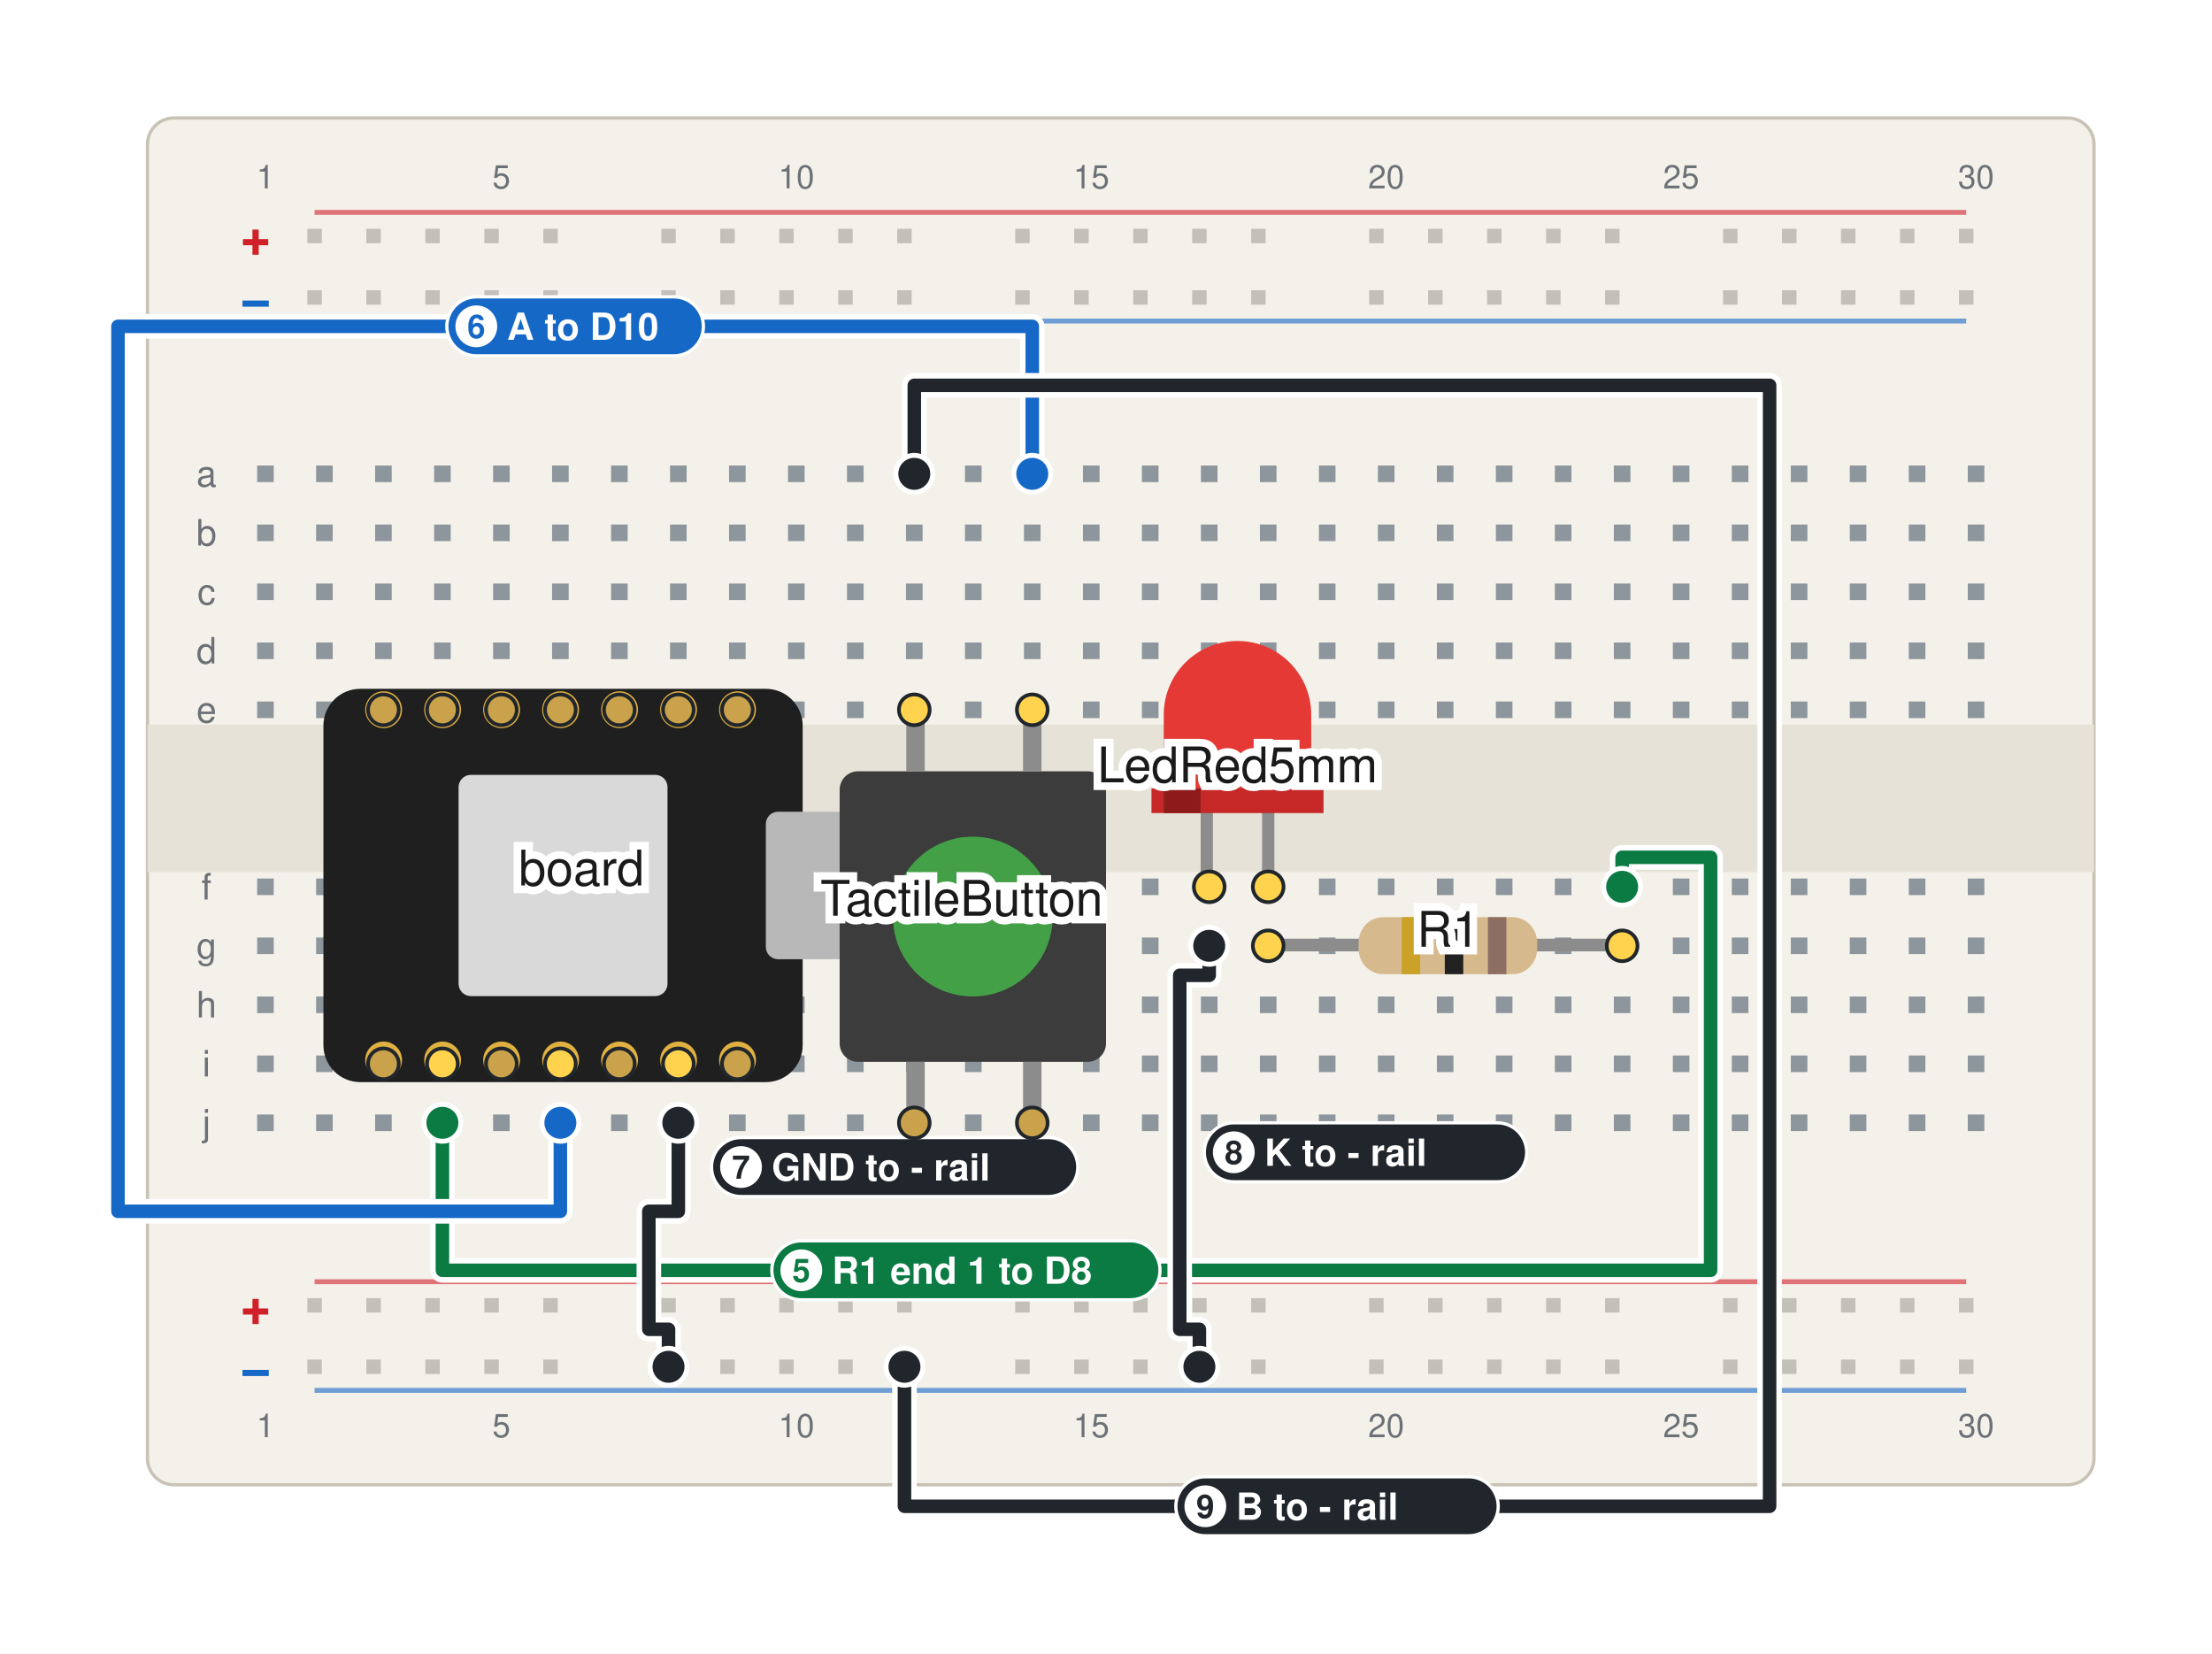
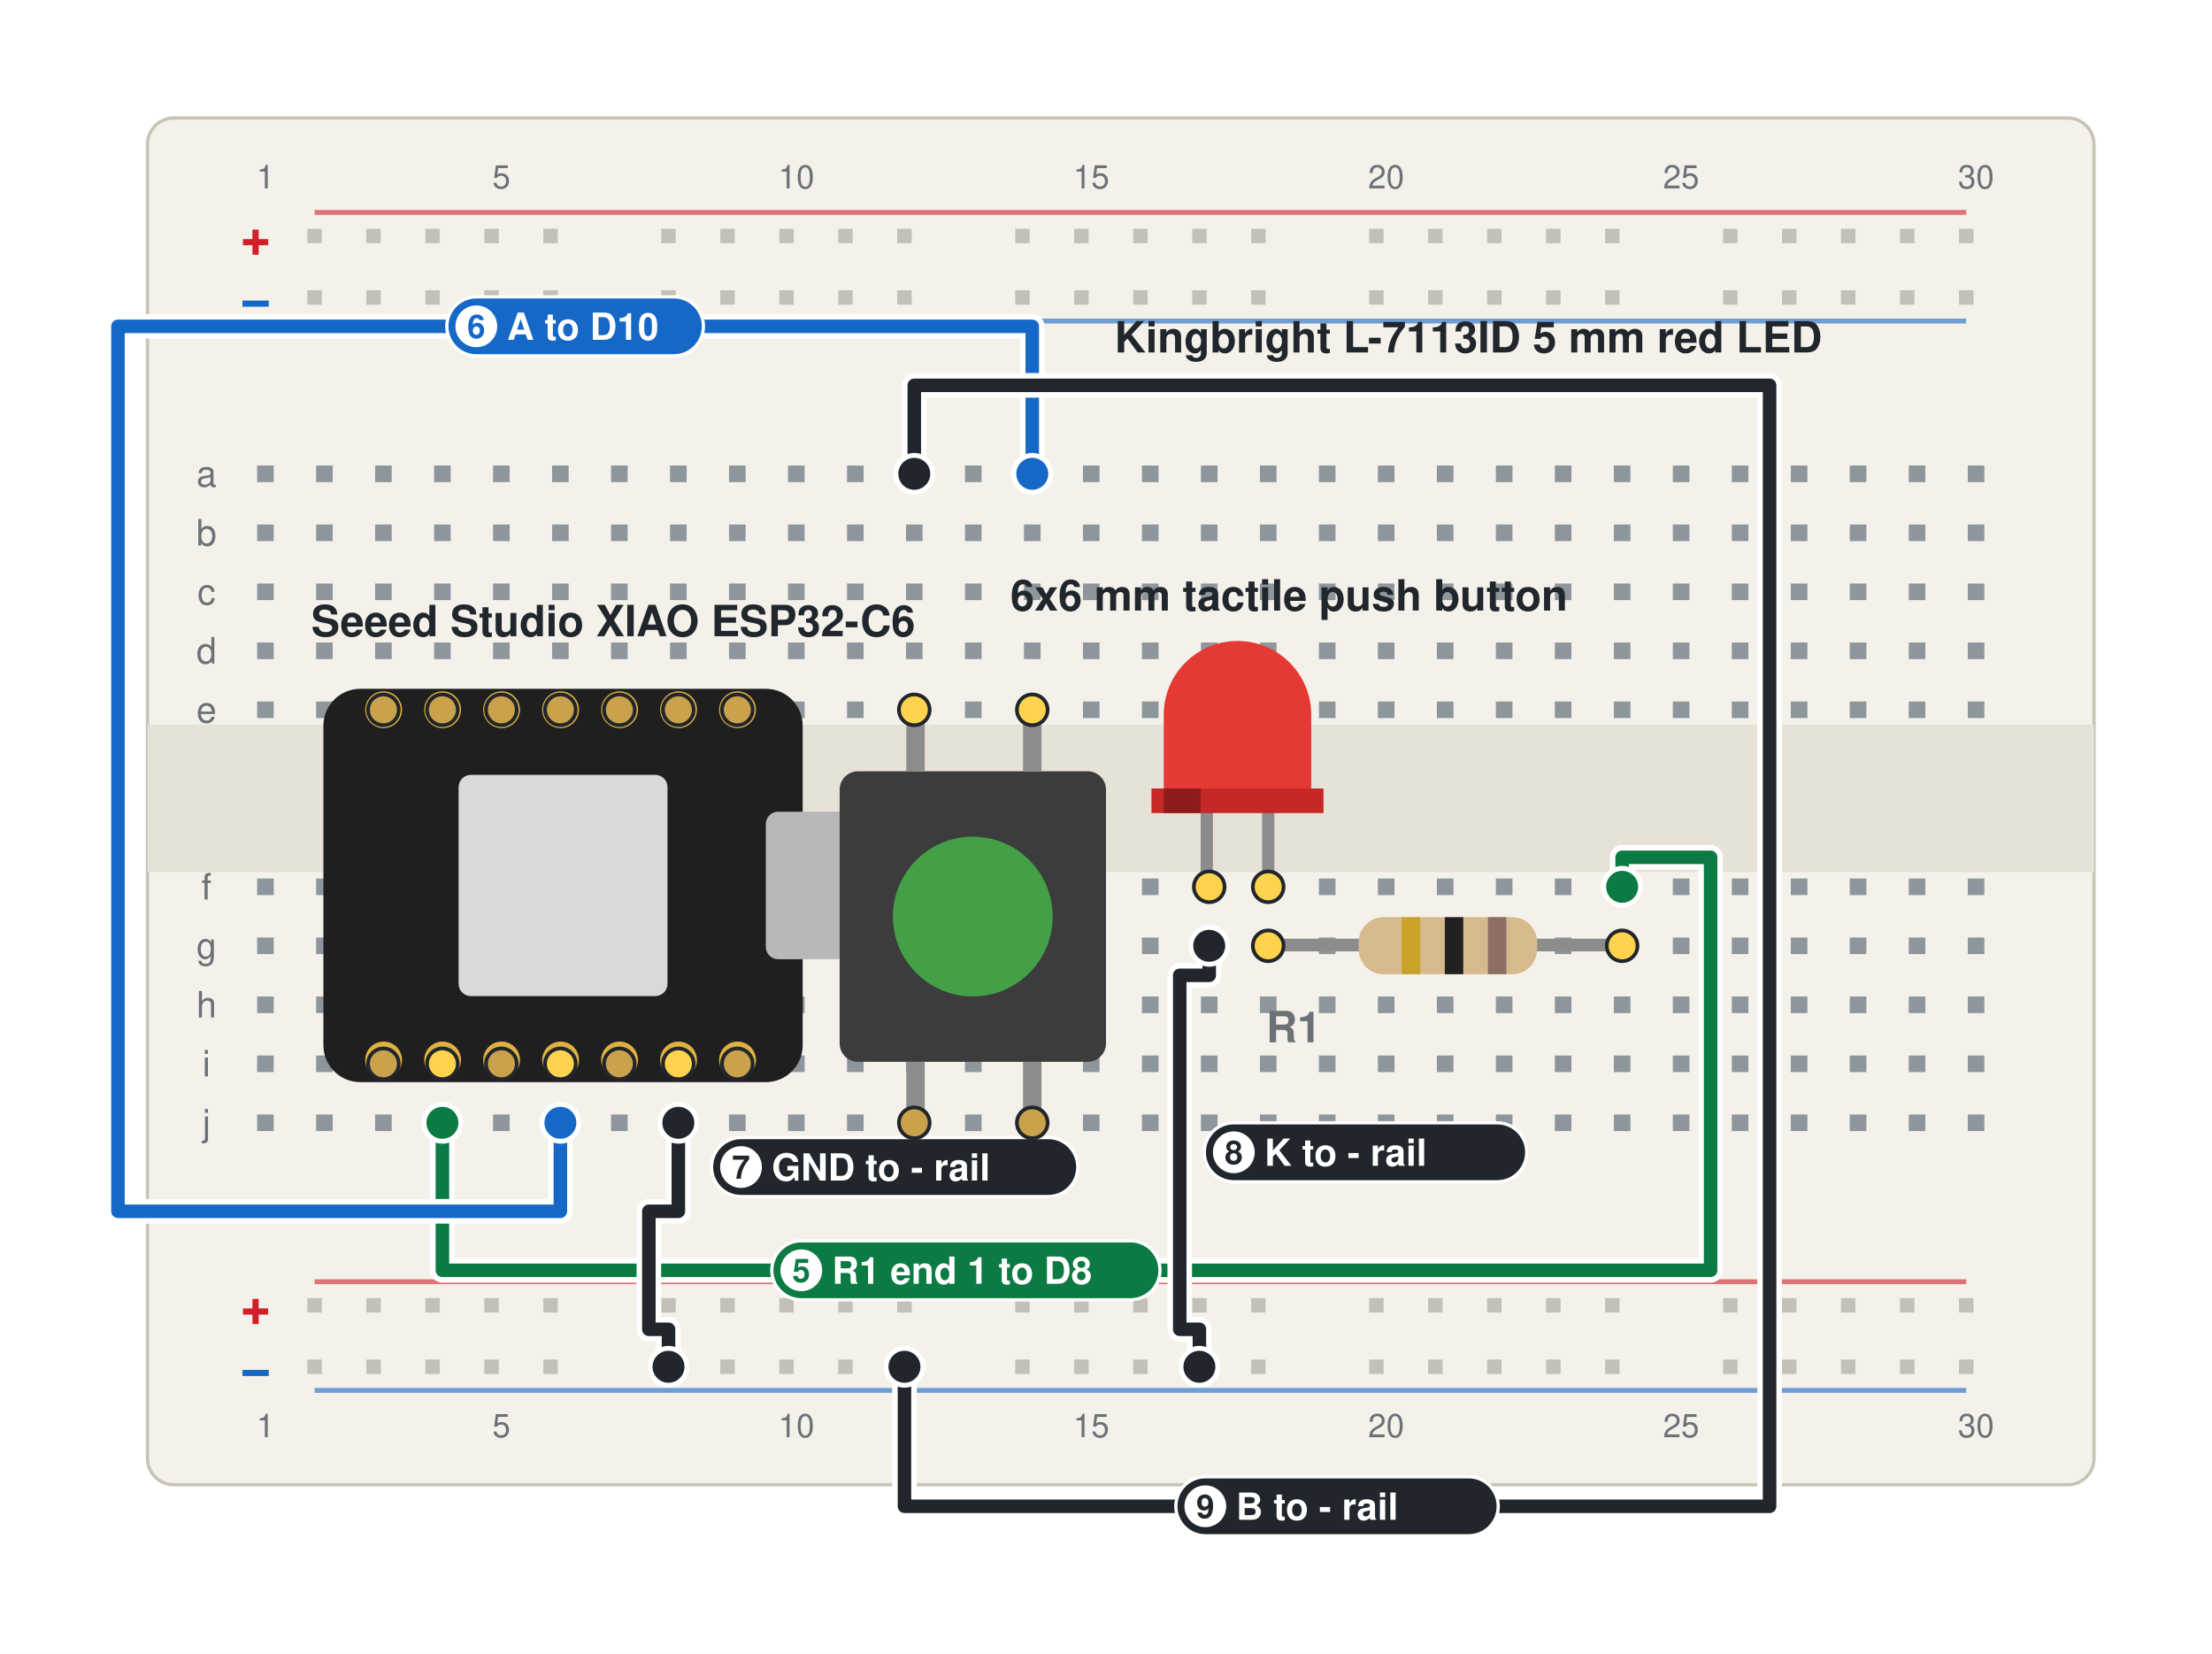
<svg xmlns="http://www.w3.org/2000/svg" width="360" height="269.1" viewBox="-17.2 -26.1 360 269.1" font-family="Helvetica,Arial,sans-serif">
  <rect x="-17.2" y="-26.1" width="360" height="269.1" fill="#ffffff" />
  <rect x="6.8" y="-6.9" width="316.8" height="222.4" rx="4.3" fill="#f4f1ea" stroke="#c9c3b6" stroke-width="0.53" />
  <rect x="6.8" y="91.8" width="316.8" height="24" fill="#e7e2d7" />
  <path d="M26 51h0M26 60.6h0M26 70.2h0M26 79.8h0M26 89.4h0M26 118.2h0M26 127.8h0M26 137.4h0M26 147h0M26 156.6h0M35.6 51h0M35.6 60.6h0M35.6 70.2h0M35.6 79.8h0M35.6 89.4h0M35.6 118.2h0M35.6 127.8h0M35.6 137.4h0M35.6 147h0M35.6 156.6h0M45.2 51h0M45.2 60.6h0M45.2 70.2h0M45.2 79.8h0M45.2 89.4h0M45.2 118.2h0M45.2 127.8h0M45.2 137.4h0M45.2 147h0M45.2 156.6h0M54.8 51h0M54.8 60.6h0M54.8 70.2h0M54.8 79.8h0M54.8 89.4h0M54.8 118.2h0M54.8 127.8h0M54.8 137.4h0M54.8 147h0M54.8 156.6h0M64.4 51h0M64.4 60.6h0M64.4 70.2h0M64.4 79.8h0M64.4 89.4h0M64.4 118.2h0M64.4 127.8h0M64.4 137.4h0M64.4 147h0M64.4 156.6h0M74 51h0M74 60.6h0M74 70.2h0M74 79.8h0M74 89.4h0M74 118.2h0M74 127.8h0M74 137.4h0M74 147h0M74 156.6h0M83.6 51h0M83.6 60.6h0M83.6 70.2h0M83.6 79.8h0M83.6 89.4h0M83.6 118.2h0M83.6 127.8h0M83.6 137.4h0M83.6 147h0M83.6 156.6h0M93.2 51h0M93.2 60.6h0M93.2 70.2h0M93.2 79.8h0M93.2 89.4h0M93.2 118.2h0M93.2 127.8h0M93.2 137.4h0M93.2 147h0M93.2 156.6h0M102.8 51h0M102.8 60.6h0M102.8 70.2h0M102.8 79.8h0M102.8 89.4h0M102.8 118.2h0M102.8 127.8h0M102.8 137.4h0M102.8 147h0M102.8 156.6h0M112.4 51h0M112.4 60.6h0M112.4 70.2h0M112.4 79.8h0M112.4 89.4h0M112.4 118.2h0M112.4 127.8h0M112.4 137.4h0M112.4 147h0M112.4 156.6h0M122 51h0M122 60.6h0M122 70.2h0M122 79.8h0M122 89.4h0M122 118.2h0M122 127.8h0M122 137.4h0M122 147h0M122 156.6h0M131.6 51h0M131.6 60.6h0M131.6 70.2h0M131.6 79.8h0M131.6 89.4h0M131.6 118.2h0M131.6 127.8h0M131.6 137.4h0M131.6 147h0M131.6 156.6h0M141.2 51h0M141.2 60.6h0M141.2 70.2h0M141.2 79.8h0M141.2 89.4h0M141.2 118.2h0M141.2 127.8h0M141.2 137.4h0M141.2 147h0M141.2 156.6h0M150.8 51h0M150.8 60.6h0M150.8 70.2h0M150.8 79.8h0M150.8 89.4h0M150.8 118.2h0M150.8 127.8h0M150.8 137.4h0M150.8 147h0M150.8 156.6h0M160.4 51h0M160.4 60.6h0M160.4 70.2h0M160.4 79.8h0M160.4 89.4h0M160.4 118.2h0M160.4 127.8h0M160.4 137.4h0M160.4 147h0M160.4 156.6h0M170 51h0M170 60.6h0M170 70.2h0M170 79.8h0M170 89.4h0M170 118.2h0M170 127.8h0M170 137.4h0M170 147h0M170 156.6h0M179.6 51h0M179.6 60.6h0M179.6 70.2h0M179.6 79.8h0M179.6 89.4h0M179.6 118.2h0M179.6 127.8h0M179.6 137.4h0M179.6 147h0M179.6 156.6h0M189.2 51h0M189.2 60.6h0M189.2 70.2h0M189.2 79.8h0M189.2 89.4h0M189.2 118.2h0M189.2 127.8h0M189.2 137.4h0M189.2 147h0M189.2 156.6h0M198.8 51h0M198.8 60.6h0M198.8 70.2h0M198.8 79.8h0M198.8 89.4h0M198.8 118.2h0M198.8 127.8h0M198.8 137.4h0M198.8 147h0M198.8 156.6h0M208.4 51h0M208.4 60.6h0M208.4 70.2h0M208.4 79.8h0M208.4 89.4h0M208.4 118.2h0M208.4 127.8h0M208.4 137.4h0M208.4 147h0M208.4 156.6h0M218 51h0M218 60.6h0M218 70.2h0M218 79.8h0M218 89.4h0M218 118.2h0M218 127.8h0M218 137.4h0M218 147h0M218 156.6h0M227.6 51h0M227.6 60.6h0M227.6 70.2h0M227.6 79.8h0M227.6 89.4h0M227.6 118.2h0M227.6 127.8h0M227.6 137.4h0M227.6 147h0M227.6 156.6h0M237.2 51h0M237.2 60.6h0M237.2 70.2h0M237.2 79.8h0M237.2 89.4h0M237.2 118.2h0M237.2 127.8h0M237.2 137.4h0M237.2 147h0M237.2 156.6h0M246.8 51h0M246.8 60.6h0M246.8 70.2h0M246.8 79.8h0M246.8 89.4h0M246.8 118.2h0M246.8 127.8h0M246.8 137.4h0M246.8 147h0M246.8 156.6h0M256.4 51h0M256.4 60.6h0M256.4 70.2h0M256.4 79.8h0M256.4 89.4h0M256.4 118.2h0M256.4 127.8h0M256.4 137.4h0M256.4 147h0M256.4 156.6h0M266 51h0M266 60.6h0M266 70.2h0M266 79.8h0M266 89.4h0M266 118.2h0M266 127.8h0M266 137.4h0M266 147h0M266 156.6h0M275.6 51h0M275.6 60.6h0M275.6 70.2h0M275.6 79.8h0M275.6 89.4h0M275.6 118.2h0M275.6 127.8h0M275.6 137.4h0M275.6 147h0M275.6 156.6h0M285.2 51h0M285.2 60.6h0M285.2 70.2h0M285.2 79.8h0M285.2 89.4h0M285.2 118.2h0M285.2 127.8h0M285.2 137.4h0M285.2 147h0M285.2 156.6h0M294.8 51h0M294.8 60.6h0M294.8 70.2h0M294.8 79.8h0M294.8 89.4h0M294.8 118.2h0M294.8 127.8h0M294.8 137.4h0M294.8 147h0M294.8 156.6h0M304.4 51h0M304.4 60.6h0M304.4 70.2h0M304.4 79.8h0M304.4 89.4h0M304.4 118.2h0M304.4 127.8h0M304.4 137.4h0M304.4 147h0M304.4 156.6h0" stroke="#8d969c" stroke-width="2.7" stroke-linecap="square" />
  <path d="M34 12.3h0M43.6 12.3h0M53.2 12.3h0M62.8 12.3h0M72.4 12.3h0M91.6 12.3h0M101.2 12.3h0M110.8 12.3h0M120.4 12.3h0M130 12.3h0M149.2 12.3h0M158.8 12.3h0M168.4 12.3h0M178 12.3h0M187.6 12.3h0M206.8 12.3h0M216.4 12.3h0M226 12.3h0M235.6 12.3h0M245.2 12.3h0M264.4 12.3h0M274 12.3h0M283.6 12.3h0M293.2 12.3h0M302.8 12.3h0M34 22.3h0M43.6 22.3h0M53.2 22.3h0M62.8 22.3h0M72.4 22.3h0M91.6 22.3h0M101.2 22.3h0M110.8 22.3h0M120.4 22.3h0M130 22.3h0M149.2 22.3h0M158.8 22.3h0M168.4 22.3h0M178 22.3h0M187.6 22.3h0M206.8 22.3h0M216.4 22.3h0M226 22.3h0M235.6 22.3h0M245.2 22.3h0M264.4 22.3h0M274 22.3h0M283.6 22.3h0M293.2 22.3h0M302.8 22.3h0M34 186.3h0M43.6 186.3h0M53.2 186.3h0M62.8 186.3h0M72.4 186.3h0M91.6 186.3h0M101.2 186.3h0M110.8 186.3h0M120.4 186.3h0M130 186.3h0M149.2 186.3h0M158.8 186.3h0M168.4 186.3h0M178 186.3h0M187.6 186.3h0M206.8 186.3h0M216.4 186.3h0M226 186.3h0M235.6 186.3h0M245.2 186.3h0M264.4 186.3h0M274 186.3h0M283.6 186.3h0M293.2 186.3h0M302.8 186.3h0M34 196.3h0M43.6 196.3h0M53.2 196.3h0M62.8 196.3h0M72.4 196.3h0M91.6 196.3h0M101.2 196.3h0M110.8 196.3h0M120.4 196.3h0M130 196.3h0M149.2 196.3h0M158.8 196.3h0M168.4 196.3h0M178 196.3h0M187.6 196.3h0M206.8 196.3h0M216.4 196.3h0M226 196.3h0M235.6 196.3h0M245.2 196.3h0M264.4 196.3h0M274 196.3h0M283.6 196.3h0M293.2 196.3h0M302.8 196.3h0" stroke="#c2c0b8" stroke-width="2.35" stroke-linecap="square" />
  <line x1="34" y1="8.46" x2="302.8" y2="8.46" stroke="#d0202a" stroke-width="0.8" stroke-opacity="0.6" />
  <text x="24.4" y="15.275" fill="#d0202a" font-size="8.5" font-weight="700" text-anchor="middle">+</text>
  <line x1="34" y1="26.14" x2="302.8" y2="26.14" stroke="#1668c7" stroke-width="0.8" stroke-opacity="0.6" />
  <text x="24.4" y="25.275" fill="#1668c7" font-size="8.5" font-weight="700" text-anchor="middle">−</text>
  <line x1="34" y1="182.46" x2="302.8" y2="182.46" stroke="#d0202a" stroke-width="0.8" stroke-opacity="0.6" />
  <text x="24.4" y="189.275" fill="#d0202a" font-size="8.5" font-weight="700" text-anchor="middle">+</text>
  <line x1="34" y1="200.14" x2="302.8" y2="200.14" stroke="#1668c7" stroke-width="0.8" stroke-opacity="0.6" />
  <text x="24.4" y="199.275" fill="#1668c7" font-size="8.5" font-weight="700" text-anchor="middle">−</text>
  <text x="16.4" y="53.065" fill="#6b7176" font-size="5.9" text-anchor="middle">a</text>
  <text x="16.4" y="62.665" fill="#6b7176" font-size="5.9" text-anchor="middle">b</text>
  <text x="16.4" y="72.265" fill="#6b7176" font-size="5.9" text-anchor="middle">c</text>
  <text x="16.4" y="81.865" fill="#6b7176" font-size="5.9" text-anchor="middle">d</text>
  <text x="16.4" y="91.465" fill="#6b7176" font-size="5.9" text-anchor="middle">e</text>
  <text x="16.4" y="120.265" fill="#6b7176" font-size="5.9" text-anchor="middle">f</text>
  <text x="16.4" y="129.865" fill="#6b7176" font-size="5.9" text-anchor="middle">g</text>
  <text x="16.4" y="139.465" fill="#6b7176" font-size="5.9" text-anchor="middle">h</text>
  <text x="16.4" y="149.065" fill="#6b7176" font-size="5.9" text-anchor="middle">i</text>
  <text x="16.4" y="158.665" fill="#6b7176" font-size="5.9" text-anchor="middle">j</text>
  <text x="26" y="4.555" fill="#6b7176" font-size="5.3" text-anchor="middle">1</text>
  <text x="64.4" y="4.555" fill="#6b7176" font-size="5.3" text-anchor="middle">5</text>
  <text x="112.4" y="4.555" fill="#6b7176" font-size="5.3" text-anchor="middle">10</text>
  <text x="160.4" y="4.555" fill="#6b7176" font-size="5.3" text-anchor="middle">15</text>
  <text x="208.4" y="4.555" fill="#6b7176" font-size="5.3" text-anchor="middle">20</text>
  <text x="256.4" y="4.555" fill="#6b7176" font-size="5.3" text-anchor="middle">25</text>
  <text x="304.4" y="4.555" fill="#6b7176" font-size="5.3" text-anchor="middle">30</text>
  <text x="26" y="207.755" fill="#6b7176" font-size="5.3" text-anchor="middle">1</text>
  <text x="64.4" y="207.755" fill="#6b7176" font-size="5.3" text-anchor="middle">5</text>
  <text x="112.4" y="207.755" fill="#6b7176" font-size="5.3" text-anchor="middle">10</text>
  <text x="160.4" y="207.755" fill="#6b7176" font-size="5.3" text-anchor="middle">15</text>
  <text x="208.4" y="207.755" fill="#6b7176" font-size="5.3" text-anchor="middle">20</text>
  <text x="256.4" y="207.755" fill="#6b7176" font-size="5.3" text-anchor="middle">25</text>
  <text x="304.4" y="207.755" fill="#6b7176" font-size="5.3" text-anchor="middle">30</text>
  <g transform="translate(43.435 73.982) rotate(90 34 44)" data-part="board">
    <g transform="scale(1 1) translate(0 0)">
      <rect x="2" y="8" width="64" height="78" rx="6" fill="#1f1f1f" />
      <rect x="22" y="0" width="24" height="14" rx="2" fill="#b8b8b8" />
      <rect x="16" y="30" width="36" height="34" rx="2" fill="#d9d9d9" />
      <g fill="#e0b040">
        <circle cx="5.4" cy="18.6" r="3" />
        <circle cx="5.4" cy="28.2" r="3" />
        <circle cx="5.4" cy="37.8" r="3" />
        <circle cx="5.4" cy="47.4" r="3" />
        <circle cx="5.4" cy="57" r="3" />
        <circle cx="5.4" cy="66.6" r="3" />
        <circle cx="5.4" cy="76.2" r="3" />
        <circle cx="62.4" cy="18.6" r="3" />
        <circle cx="62.4" cy="28.2" r="3" />
        <circle cx="62.4" cy="37.8" r="3" />
        <circle cx="62.4" cy="47.4" r="3" />
        <circle cx="62.4" cy="57" r="3" />
        <circle cx="62.4" cy="66.6" r="3" />
        <circle cx="62.4" cy="76.2" r="3" />
      </g>
    </g>
  </g>
  <g transform="translate(105.8 98.4) rotate(90 33.5 24.5)" data-part="TactileButton">
    <g transform="scale(1 1) translate(0 0)">
      <rect x="10" y="1" width="47.28" height="43.35" rx="3" fill="#3c3c3c" />
      <rect x="0" y="11.5" width="10" height="3" fill="#8c8c8c" />
      <rect x="0" y="30.5" width="10" height="3" fill="#8c8c8c" />
      <rect x="57.28" y="11.5" width="10" height="3" fill="#8c8c8c" />
      <rect x="57.28" y="30.5" width="10" height="3" fill="#8c8c8c" />
      <circle cx="33.64" cy="22.68" r="13" fill="#43a047" />
    </g>
  </g>
  <g transform="translate(164.2 76.2) rotate(0 20 25)" data-part="LedRed5mm">
    <g transform="scale(1 1) translate(0 0)">
      <rect x="14" y="26" width="2" height="16" fill="#8c8c8c" />
      <rect x="24" y="26" width="2" height="16" fill="#8c8c8c" />
      <path d="M8 28 V14 A12 12 0 0 1 32 14 V28 Z" fill="#e53935" />
      <rect x="6" y="26" width="28" height="4" fill="#c62828" />
      <path d="M8 26 H14 V30 H8 Z" fill="#8e1b1b" />
    </g>
  </g>
  <g transform="translate(189 122.45) rotate(180 29.5 5.5)" data-part="R1">
    <g transform="scale(1.002 1.031) translate(0 0)">
      <rect x="0" y="4.6" width="59" height="2" fill="#8c8c8c" />
      <rect x="15" y="1" width="29" height="9" rx="4" fill="#d7b98e" />
      <rect x="20" y="1" width="3" height="9" fill="#8d6e63" />
      <rect x="27" y="1" width="3" height="9" fill="#212121" />
      <rect x="34" y="1" width="3" height="9" fill="#c9a227" />
    </g>
  </g>
  <g class="wire" data-step="5">
    <path d="M54.8 156.6L54.8 180.6L261.2 180.6L261.2 113.4L246.8 113.4L246.8 118.2" fill="none" stroke="#ffffff" stroke-width="4" stroke-linecap="round" stroke-linejoin="round" />
    <path d="M54.8 156.6L54.8 180.6L261.2 180.6L261.2 113.4L246.8 113.4L246.8 118.2" fill="none" stroke="#0b7a43" stroke-width="2.2" stroke-linecap="round" stroke-linejoin="round" />
    <circle cx="54.8" cy="156.6" r="3" fill="#0b7a43" stroke="#ffffff" stroke-width="0.8" />
    <circle cx="246.8" cy="118.2" r="3" fill="#0b7a43" stroke="#ffffff" stroke-width="0.8" />
    <g class="pill">
      <rect x="108.41" y="175.8" width="63.18" height="9.6" rx="4.8" fill="#0b7a43" stroke="#ffffff" stroke-width="0.53" />
      <circle cx="113.21" cy="180.6" r="3.4" fill="#ffffff" />
      <text x="113.21" y="182.5" fill="#0b7a43" font-size="5.3" font-weight="800" text-anchor="middle">5</text>
      <text x="118.21" y="182.8" fill="#ffffff" font-size="6.1" font-weight="700">R1 end 1 to D8</text>
    </g>
  </g>
  <g class="wire" data-step="6">
    <path d="M74 156.6L74 171L2 171L2 27L150.8 27L150.8 51" fill="none" stroke="#ffffff" stroke-width="4" stroke-linecap="round" stroke-linejoin="round" />
    <path d="M74 156.6L74 171L2 171L2 27L150.8 27L150.8 51" fill="none" stroke="#1668c7" stroke-width="2.2" stroke-linecap="round" stroke-linejoin="round" />
    <circle cx="74" cy="156.6" r="3" fill="#1668c7" stroke="#ffffff" stroke-width="0.8" />
    <circle cx="150.8" cy="51" r="3" fill="#1668c7" stroke="#ffffff" stroke-width="0.8" />
    <g class="pill">
      <rect x="55.52" y="22.2" width="41.76" height="9.6" rx="4.8" fill="#1668c7" stroke="#ffffff" stroke-width="0.53" />
      <circle cx="60.32" cy="27" r="3.4" fill="#ffffff" />
      <text x="60.32" y="28.9" fill="#1668c7" font-size="5.3" font-weight="800" text-anchor="middle">6</text>
      <text x="65.32" y="29.2" fill="#ffffff" font-size="6.1" font-weight="700">A to D10</text>
    </g>
  </g>
  <g class="wire" data-step="7">
    <path d="M93.2 156.6L93.2 171L88.4 171L88.4 190.2L91.6 190.2L91.6 196.3" fill="none" stroke="#ffffff" stroke-width="4" stroke-linecap="round" stroke-linejoin="round" />
    <path d="M93.2 156.6L93.2 171L88.4 171L88.4 190.2L91.6 190.2L91.6 196.3" fill="none" stroke="#20262b" stroke-width="2.2" stroke-linecap="round" stroke-linejoin="round" />
    <circle cx="93.2" cy="156.6" r="3" fill="#20262b" stroke="#ffffff" stroke-width="0.8" />
    <circle cx="91.6" cy="196.3" r="3" fill="#20262b" stroke="#ffffff" stroke-width="0.8" />
    <g class="pill">
      <rect x="98.6" y="159" width="59.61" height="9.6" rx="4.8" fill="#20262b" stroke="#ffffff" stroke-width="0.53" />
      <circle cx="103.4" cy="163.8" r="3.4" fill="#ffffff" />
      <text x="103.4" y="165.7" fill="#20262b" font-size="5.3" font-weight="800" text-anchor="middle">7</text>
      <text x="108.4" y="166" fill="#ffffff" font-size="6.1" font-weight="700">GND to - rail</text>
    </g>
  </g>
  <g class="wire" data-step="8">
    <path d="M179.6 127.8L179.6 132.6L174.8 132.6L174.8 190.2L178 190.2L178 196.3" fill="none" stroke="#ffffff" stroke-width="4" stroke-linecap="round" stroke-linejoin="round" />
    <path d="M179.6 127.8L179.6 132.6L174.8 132.6L174.8 190.2L178 190.2L178 196.3" fill="none" stroke="#20262b" stroke-width="2.2" stroke-linecap="round" stroke-linejoin="round" />
    <circle cx="179.6" cy="127.8" r="3" fill="#20262b" stroke="#ffffff" stroke-width="0.8" />
    <circle cx="178" cy="196.3" r="3" fill="#20262b" stroke="#ffffff" stroke-width="0.8" />
    <g class="pill">
      <rect x="178.8" y="156.6" width="52.47" height="9.6" rx="4.8" fill="#20262b" stroke="#ffffff" stroke-width="0.53" />
      <circle cx="183.6" cy="161.4" r="3.4" fill="#ffffff" />
      <text x="183.6" y="163.3" fill="#20262b" font-size="5.3" font-weight="800" text-anchor="middle">8</text>
      <text x="188.6" y="163.6" fill="#ffffff" font-size="6.1" font-weight="700">K to - rail</text>
    </g>
  </g>
  <g class="wire" data-step="9">
    <path d="M131.6 51L131.6 36.6L270.8 36.6L270.8 219L130 219L130 196.3" fill="none" stroke="#ffffff" stroke-width="4" stroke-linecap="round" stroke-linejoin="round" />
    <path d="M131.6 51L131.6 36.6L270.8 36.6L270.8 219L130 219L130 196.3" fill="none" stroke="#20262b" stroke-width="2.2" stroke-linecap="round" stroke-linejoin="round" />
    <circle cx="131.6" cy="51" r="3" fill="#20262b" stroke="#ffffff" stroke-width="0.8" />
    <circle cx="130" cy="196.3" r="3" fill="#20262b" stroke="#ffffff" stroke-width="0.8" />
    <g class="pill">
      <rect x="174.165" y="214.2" width="52.47" height="9.6" rx="4.8" fill="#20262b" stroke="#ffffff" stroke-width="0.53" />
      <circle cx="178.965" cy="219" r="3.4" fill="#ffffff" />
      <text x="178.965" y="220.9" fill="#20262b" font-size="5.3" font-weight="800" text-anchor="middle">9</text>
      <text x="183.965" y="221.2" fill="#ffffff" font-size="6.1" font-weight="700">B to - rail</text>
    </g>
  </g>
  <circle cx="102.8" cy="89.4" r="2.5" fill="#c9a24b" stroke="#20262b" stroke-width="0.6" data-pad="free" />
  <circle cx="93.2" cy="89.4" r="2.5" fill="#c9a24b" stroke="#20262b" stroke-width="0.6" data-pad="free" />
  <circle cx="83.6" cy="89.4" r="2.5" fill="#c9a24b" stroke="#20262b" stroke-width="0.6" data-pad="free" />
  <circle cx="74" cy="89.4" r="2.5" fill="#c9a24b" stroke="#20262b" stroke-width="0.6" data-pad="free" />
  <circle cx="64.4" cy="89.4" r="2.5" fill="#c9a24b" stroke="#20262b" stroke-width="0.6" data-pad="free" />
  <circle cx="54.8" cy="89.4" r="2.5" fill="#c9a24b" stroke="#20262b" stroke-width="0.6" data-pad="free" />
  <circle cx="45.2" cy="89.4" r="2.5" fill="#c9a24b" stroke="#20262b" stroke-width="0.6" data-pad="free" />
  <circle cx="45.2" cy="147" r="2.5" fill="#c9a24b" stroke="#20262b" stroke-width="0.6" data-pad="free" />
  <circle cx="54.8" cy="147" r="2.5" fill="#ffd34d" stroke="#20262b" stroke-width="0.6" data-pad="used" />
  <circle cx="64.4" cy="147" r="2.5" fill="#c9a24b" stroke="#20262b" stroke-width="0.6" data-pad="free" />
  <circle cx="74" cy="147" r="2.5" fill="#ffd34d" stroke="#20262b" stroke-width="0.6" data-pad="used" />
  <circle cx="83.6" cy="147" r="2.5" fill="#c9a24b" stroke="#20262b" stroke-width="0.6" data-pad="free" />
  <circle cx="93.2" cy="147" r="2.5" fill="#ffd34d" stroke="#20262b" stroke-width="0.6" data-pad="used" />
  <circle cx="102.8" cy="147" r="2.5" fill="#c9a24b" stroke="#20262b" stroke-width="0.6" data-pad="free" />
-   <text x="77.435" y="117.982" font-size="8" text-anchor="middle" fill="#1a1a1a" stroke="#ffffff" stroke-width="2.5" paint-order="stroke">board</text>
  <circle cx="150.8" cy="89.4" r="2.5" fill="#ffd34d" stroke="#20262b" stroke-width="0.6" data-pad="used" />
  <circle cx="131.6" cy="89.4" r="2.5" fill="#ffd34d" stroke="#20262b" stroke-width="0.6" data-pad="used" />
  <circle cx="150.8" cy="156.6" r="2.5" fill="#c9a24b" stroke="#20262b" stroke-width="0.6" data-pad="free" />
  <circle cx="131.6" cy="156.6" r="2.5" fill="#c9a24b" stroke="#20262b" stroke-width="0.6" data-pad="free" />
-   <text x="139.3" y="122.9" font-size="8" text-anchor="middle" fill="#1a1a1a" stroke="#ffffff" stroke-width="2.5" paint-order="stroke">TactileButton</text>
  <circle cx="189.2" cy="118.2" r="2.5" fill="#ffd34d" stroke="#20262b" stroke-width="0.6" data-pad="used" />
  <circle cx="179.6" cy="118.2" r="2.5" fill="#ffd34d" stroke="#20262b" stroke-width="0.6" data-pad="used" />
-   <text x="184.2" y="101.2" font-size="8" text-anchor="middle" fill="#1a1a1a" stroke="#ffffff" stroke-width="2.5" paint-order="stroke">LedRed5mm</text>
  <circle cx="246.8" cy="127.8" r="2.5" fill="#ffd34d" stroke="#20262b" stroke-width="0.6" data-pad="used" />
  <circle cx="189.2" cy="127.8" r="2.5" fill="#ffd34d" stroke="#20262b" stroke-width="0.6" data-pad="used" />
-   <text x="218.5" y="127.95" font-size="8" text-anchor="middle" fill="#1a1a1a" stroke="#ffffff" stroke-width="2.5" paint-order="stroke">R1</text>
+   <text x="33.435" y="77.432" fill="#20262b" class="caption" font-size="7" font-weight="600">Seeed Studio XIAO ESP32-C6</text>
+   <text x="147.25" y="73.25" fill="#20262b" class="caption" font-size="7" font-weight="600">6x6 mm tactile push button</text>
+   <text x="164.2" y="31.25" fill="#20262b" class="caption" font-size="7" font-weight="600">Kingbright L-7113ID 5 mm red LED</text>
+   <text x="188.87" y="143.5" fill="#6b7176" class="caption" font-size="7" font-weight="600">R1</text>
</svg>
